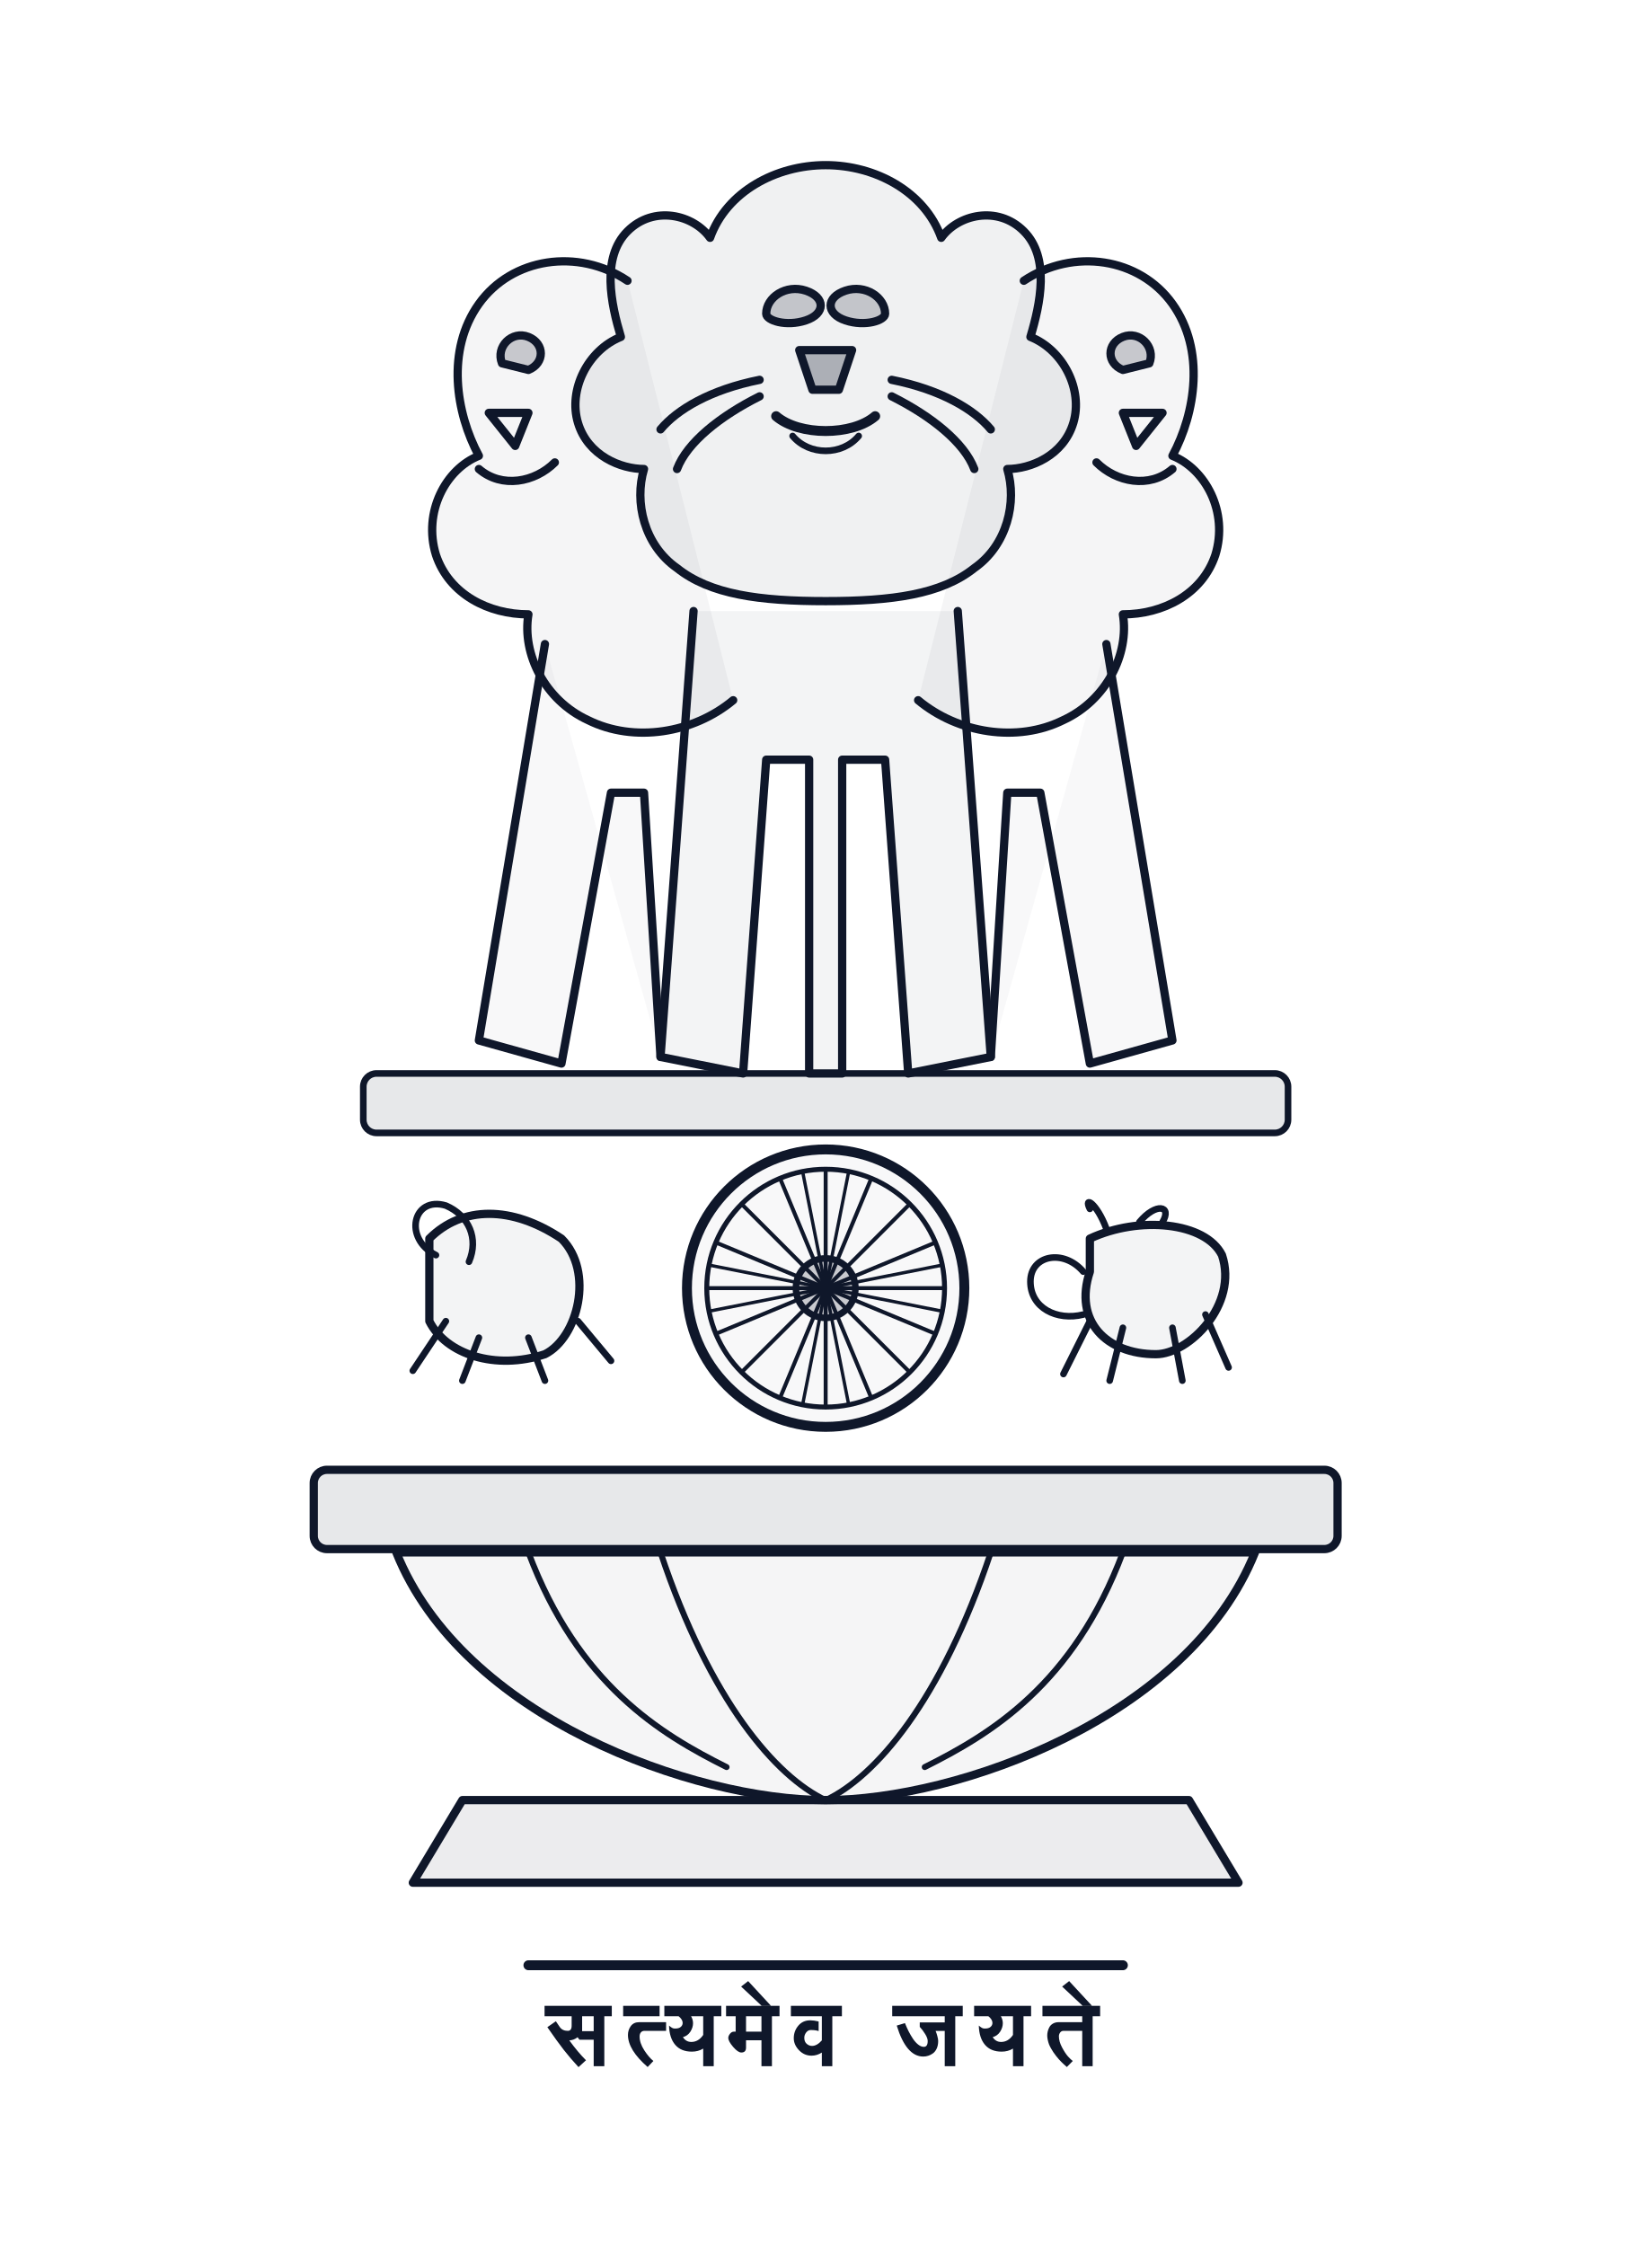
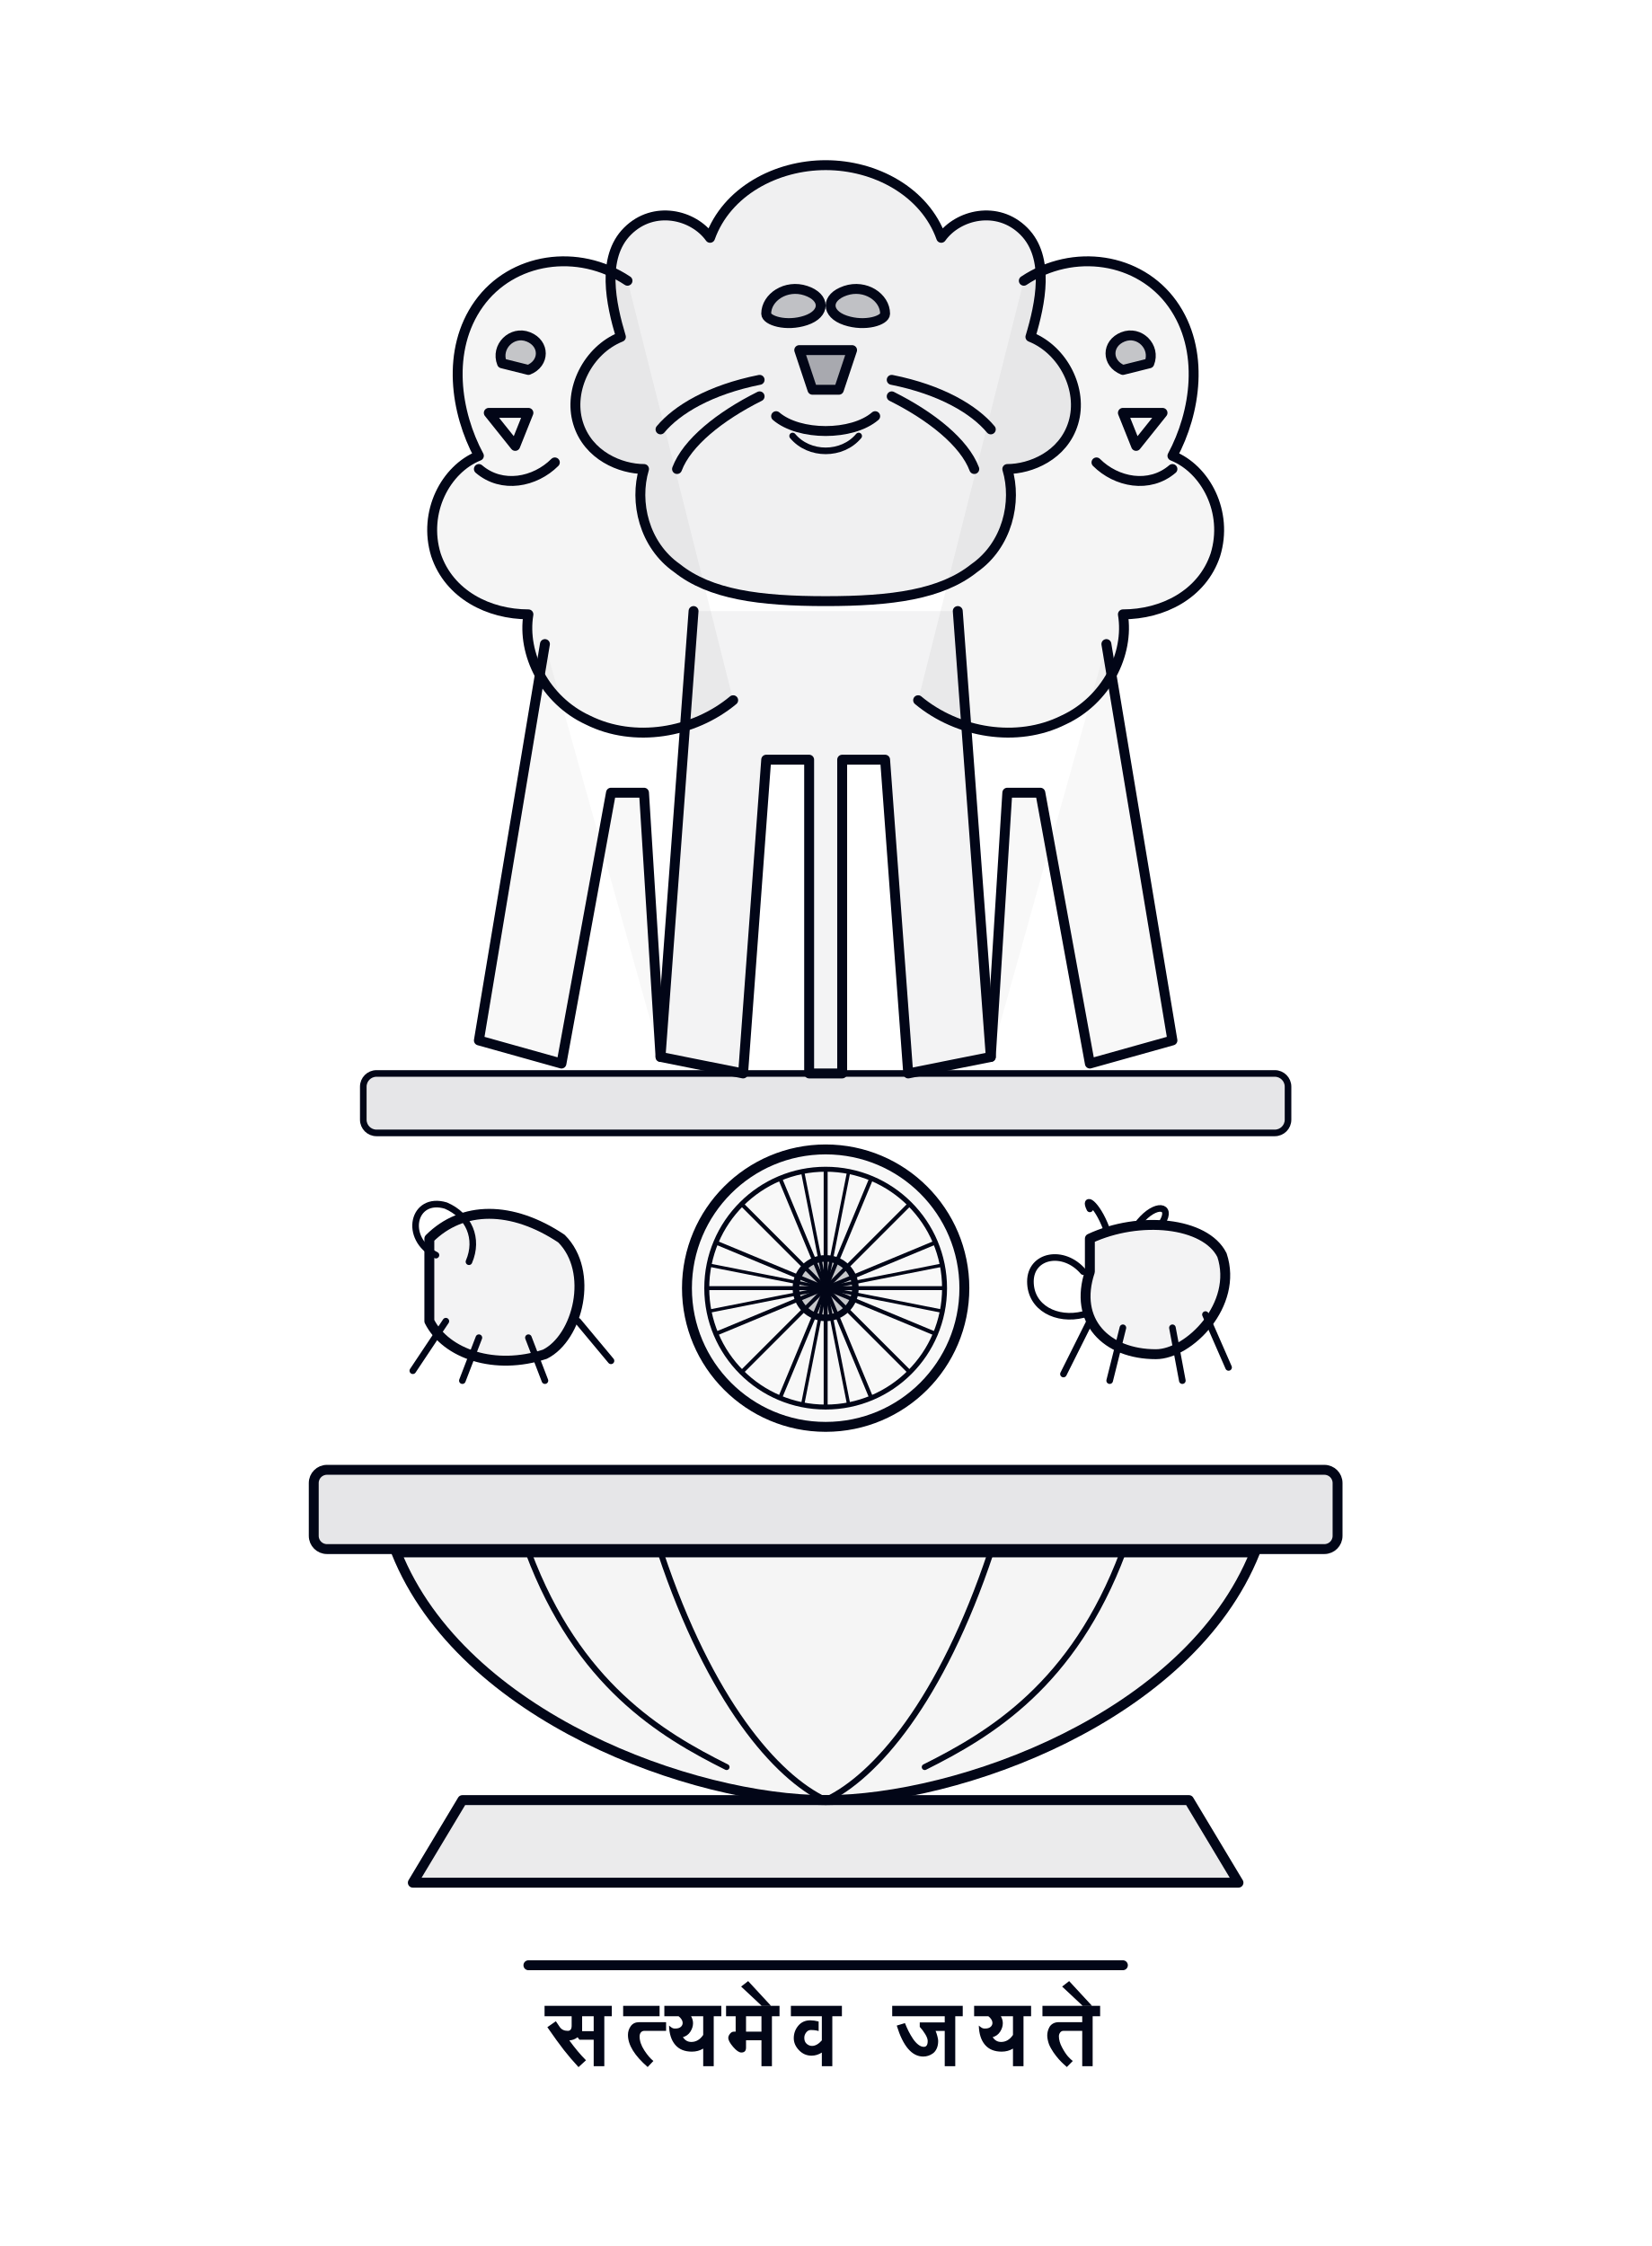
- <svg xmlns="http://www.w3.org/2000/svg" viewBox="0 0 500 680" width="500" height="680" fill="none" stroke="#0f172a" stroke-width="2.5" stroke-linecap="round" stroke-linejoin="round">
-   <path d="M250 50 C235 50 220 58 215 72 C210 65 198 62 190 70 C182 78 185 92 188 102 C178 106 172 118 175 128 C178 138 188 142 195 142 C192 152 195 165 205 172 C215 180 230 182 250 182 C270 182 285 180 295 172 C305 165 308 152 305 142 C312 142 322 138 325 128 C328 118 322 106 312 102 C315 92 318 78 310 70 C302 62 290 65 285 72 C280 58 265 50 250 50 Z" fill="#0f172a" fill-opacity="0.06" />
-   <path d="M232 95 C232 90 238 86 244 88 C250 90 250 95 244 97 C238 99 232 97 232 95 Z" fill="#0f172a" fill-opacity="0.2" />
-   <path d="M268 95 C268 90 262 86 256 88 C250 90 250 95 256 97 C262 99 268 97 268 95 Z" fill="#0f172a" fill-opacity="0.2" />
-   <path d="M242 106 L258 106 L254 118 L246 118 Z" fill="#0f172a" fill-opacity="0.3" />
+ <svg xmlns="http://www.w3.org/2000/svg" viewBox="0 0 500 680" width="500" height="680" fill="none" stroke="#020617" stroke-width="3" stroke-linecap="round" stroke-linejoin="round">
+   <path d="M250 50 C235 50 220 58 215 72 C210 65 198 62 190 70 C182 78 185 92 188 102 C178 106 172 118 175 128 C178 138 188 142 195 142 C192 152 195 165 205 172 C215 180 230 182 250 182 C270 182 285 180 295 172 C305 165 308 152 305 142 C312 142 322 138 325 128 C328 118 322 106 312 102 C315 92 318 78 310 70 C302 62 290 65 285 72 C280 58 265 50 250 50 Z" fill="#020617" fill-opacity="0.06" />
+   <path d="M232 95 C232 90 238 86 244 88 C250 90 250 95 244 97 C238 99 232 97 232 95 Z" fill="#020617" fill-opacity="0.2" />
+   <path d="M268 95 C268 90 262 86 256 88 C250 90 250 95 256 97 C262 99 268 97 268 95 Z" fill="#020617" fill-opacity="0.2" />
+   <path d="M242 106 L258 106 L254 118 L246 118 Z" fill="#020617" fill-opacity="0.3" />
  <path d="M235 126 C242 132 258 132 265 126" stroke-width="3" />
  <path d="M240 132 C245 138 255 138 260 132" stroke-width="2" />
  <path d="M230 115 C215 118 205 124 200 130" />
  <path d="M230 120 C218 126 208 134 205 142" />
  <path d="M270 115 C285 118 295 124 300 130" />
  <path d="M270 120 C282 126 292 134 295 142" />
-   <path d="M190 85 C175 75 155 78 145 92 C135 106 138 125 145 138 C135 142 128 155 132 168 C136 180 148 186 160 186 C158 198 165 212 178 218 C192 225 210 222 222 212" fill="#0f172a" fill-opacity="0.04" />
-   <path d="M152 110 C150 105 155 100 160 102 C165 104 165 110 160 112 Z" fill="#0f172a" fill-opacity="0.2" />
+   <path d="M190 85 C175 75 155 78 145 92 C135 106 138 125 145 138 C135 142 128 155 132 168 C136 180 148 186 160 186 C158 198 165 212 178 218 C192 225 210 222 222 212" fill="#020617" fill-opacity="0.04" />
+   <path d="M152 110 C150 105 155 100 160 102 C165 104 165 110 160 112 Z" fill="#020617" fill-opacity="0.2" />
  <path d="M148 125 L160 125 L156 135 Z" />
  <path d="M145 142 C152 148 162 146 168 140" />
-   <path d="M310 85 C325 75 345 78 355 92 C365 106 362 125 355 138 C365 142 372 155 368 168 C364 180 352 186 340 186 C342 198 335 212 322 218 C308 225 290 222 278 212" fill="#0f172a" fill-opacity="0.04" />
-   <path d="M348 110 C350 105 345 100 340 102 C335 104 335 110 340 112 Z" fill="#0f172a" fill-opacity="0.2" />
+   <path d="M310 85 C325 75 345 78 355 92 C365 106 362 125 355 138 C365 142 372 155 368 168 C364 180 352 186 340 186 C342 198 335 212 322 218 C308 225 290 222 278 212" fill="#020617" fill-opacity="0.04" />
+   <path d="M348 110 C350 105 345 100 340 102 C335 104 335 110 340 112 Z" fill="#020617" fill-opacity="0.2" />
  <path d="M352 125 L340 125 L344 135 Z" />
  <path d="M355 142 C348 148 338 146 332 140" />
-   <path d="M210 185 L200 320 L225 325 L232 230 L245 230 L245 325 L255 325 L255 230 L268 230 L275 325 L300 320 L290 185" fill="#0f172a" fill-opacity="0.05" />
-   <path d="M165 195 L145 315 L170 322 L185 240 L195 240 L200 320" fill="#0f172a" fill-opacity="0.03" />
-   <path d="M335 195 L355 315 L330 322 L315 240 L305 240 L300 320" fill="#0f172a" fill-opacity="0.03" />
-   <rect x="110" y="325" width="280" height="18" rx="4" fill="#0f172a" fill-opacity="0.1" stroke-width="2" />
+   <path d="M210 185 L200 320 L225 325 L232 230 L245 230 L245 325 L255 325 L255 230 L268 230 L275 325 L300 320 L290 185" fill="#020617" fill-opacity="0.05" />
+   <path d="M165 195 L145 315 L170 322 L185 240 L195 240 L200 320" fill="#020617" fill-opacity="0.03" />
+   <path d="M335 195 L355 315 L330 322 L315 240 L305 240 L300 320" fill="#020617" fill-opacity="0.03" />
+   <rect x="110" y="325" width="280" height="18" rx="4" fill="#020617" fill-opacity="0.1" stroke-width="2" />
  <g transform="translate(250, 390)">
-     <circle cx="0" cy="0" r="42" stroke-width="3" fill="#0f172a" fill-opacity="0.03" />
+     <circle cx="0" cy="0" r="42" stroke-width="3" fill="#020617" fill-opacity="0.03" />
    <circle cx="0" cy="0" r="36" stroke-width="1.5" />
-     <circle cx="0" cy="0" r="9" fill="#0f172a" fill-opacity="0.2" stroke-width="2" />
+     <circle cx="0" cy="0" r="9" fill="#020617" fill-opacity="0.2" stroke-width="2" />
    <line x1="0" y1="-36" x2="0" y2="36" stroke-width="1.2" />
    <line x1="-36" y1="0" x2="36" y2="0" stroke-width="1.2" />
    <line x1="-25.4" y1="-25.4" x2="25.4" y2="25.4" stroke-width="1.2" />
    <line x1="-25.4" y1="25.4" x2="25.4" y2="-25.4" stroke-width="1.2" />
    <line x1="-33.2" y1="-13.8" x2="33.2" y2="13.8" stroke-width="1.2" />
    <line x1="-33.2" y1="13.8" x2="33.2" y2="-13.8" stroke-width="1.2" />
    <line x1="-13.8" y1="-33.2" x2="13.8" y2="33.2" stroke-width="1.2" />
    <line x1="-13.8" y1="33.2" x2="13.8" y2="-33.2" stroke-width="1.2" />
    <line x1="-35.4" y1="-7" x2="35.4" y2="7" stroke-width="1" />
    <line x1="-35.4" y1="7" x2="35.4" y2="-7" stroke-width="1" />
    <line x1="-7" y1="-35.4" x2="7" y2="35.4" stroke-width="1" />
    <line x1="-7" y1="35.4" x2="7" y2="-35.4" stroke-width="1" />
  </g>
  <g transform="translate(160, 390)">
-     <path d="M-30 -15 C-20 -25 -5 -25 10 -15 C20 -5 15 15 5 20 C-10 25 -25 20 -30 10 Z" fill="#0f172a" fill-opacity="0.05" />
+     <path d="M-30 -15 C-20 -25 -5 -25 10 -15 C20 -5 15 15 5 20 C-10 25 -25 20 -30 10 Z" fill="#020617" fill-opacity="0.05" />
    <path d="M-25 10 L-35 25 M-15 15 L-20 28 M0 15 L5 28 M15 10 L25 22" stroke-width="2" />
    <path d="M-28 -10 C-38 -15 -35 -28 -25 -25 C-18 -22 -15 -15 -18 -8" stroke-width="2" />
  </g>
  <g transform="translate(340, 390)">
-     <path d="M-10 -15 C5 -22 25 -20 30 -10 C35 5 20 20 10 20 C-5 20 -15 10 -10 -5 Z" fill="#0f172a" fill-opacity="0.05" />
+     <path d="M-10 -15 C5 -22 25 -20 30 -10 C35 5 20 20 10 20 C-5 20 -15 10 -10 -5 Z" fill="#020617" fill-opacity="0.05" />
    <path d="M-10 10 L-18 26 M0 12 L-4 28 M15 12 L18 28 M25 8 L32 24" stroke-width="2" />
    <path d="M-12 -5 C-18 -12 -28 -10 -28 -2 C-28 6 -20 10 -12 8" stroke-width="2" />
    <path d="M-5 -18 C-8 -26 -12 -28 -10 -24" stroke-width="2" />
    <path d="M5 -20 C10 -26 15 -25 12 -20" stroke-width="2" />
  </g>
-   <rect x="95" y="445" width="310" height="24" rx="4" fill="#0f172a" fill-opacity="0.1" stroke-width="2.5" />
-   <path d="M120 470 C140 520 210 545 250 545 C290 545 360 520 380 470 Z" fill="#0f172a" fill-opacity="0.04" stroke-width="2.5" />
+   <rect x="95" y="445" width="310" height="24" rx="4" fill="#020617" fill-opacity="0.1" stroke-width="3" />
+   <path d="M120 470 C140 520 210 545 250 545 C290 545 360 520 380 470 Z" fill="#020617" fill-opacity="0.04" stroke-width="3" />
  <path d="M160 470 C175 510 200 525 220 535" stroke-width="1.8" />
  <path d="M200 470 C215 515 235 538 250 545" stroke-width="1.8" />
  <path d="M300 470 C285 515 265 538 250 545" stroke-width="1.8" />
  <path d="M340 470 C325 510 300 525 280 535" stroke-width="1.8" />
-   <path d="M140 545 L360 545 L375 570 L125 570 Z" fill="#0f172a" fill-opacity="0.08" stroke-width="2.5" />
-   <g transform="translate(250, 625)" text-anchor="middle" font-family="'IBM Plex Sans', sans-serif" font-weight="700" font-size="28" fill="#0f172a" stroke="none">
+   <path d="M140 545 L360 545 L375 570 L125 570 Z" fill="#020617" fill-opacity="0.08" stroke-width="3" />
+   <g transform="translate(250, 625)" text-anchor="middle" font-family="'IBM Plex Sans', sans-serif" font-weight="700" font-size="28" fill="#020617" stroke="none">
    <text y="0" letter-spacing="4">सत्यमेव जयते</text>
  </g>
-   <line x1="160" y1="595" x2="340" y2="595" stroke="#0f172a" stroke-width="3" stroke-linecap="round" />
+   <line x1="160" y1="595" x2="340" y2="595" stroke="#020617" stroke-width="3" stroke-linecap="round" />
</svg>
